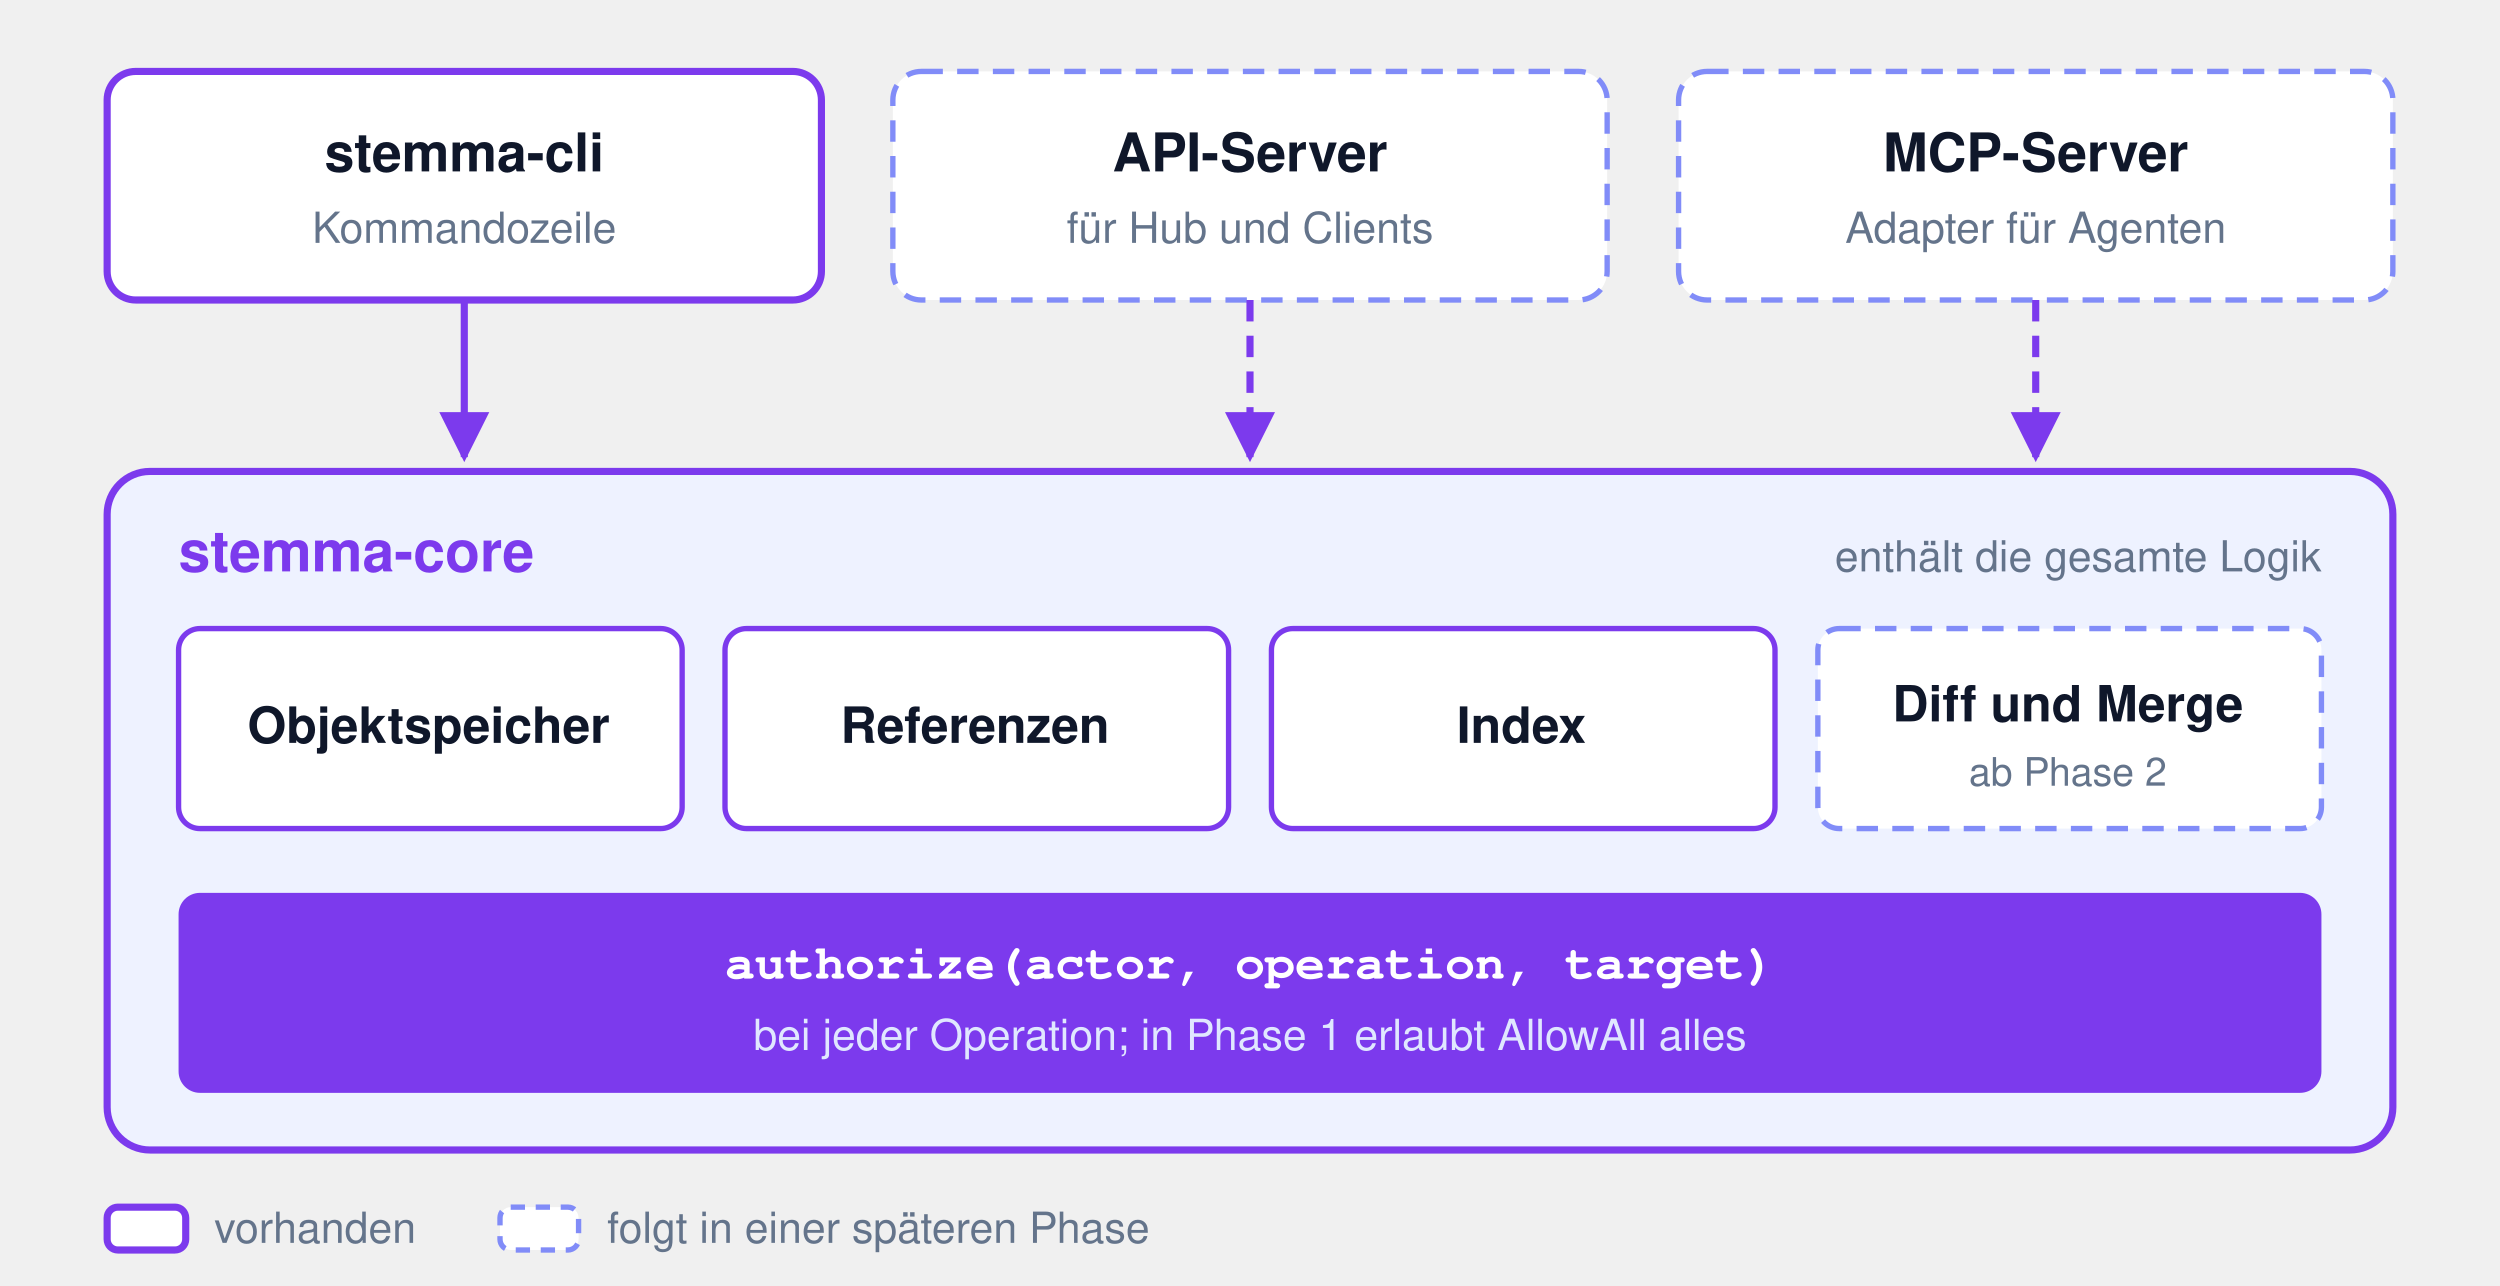
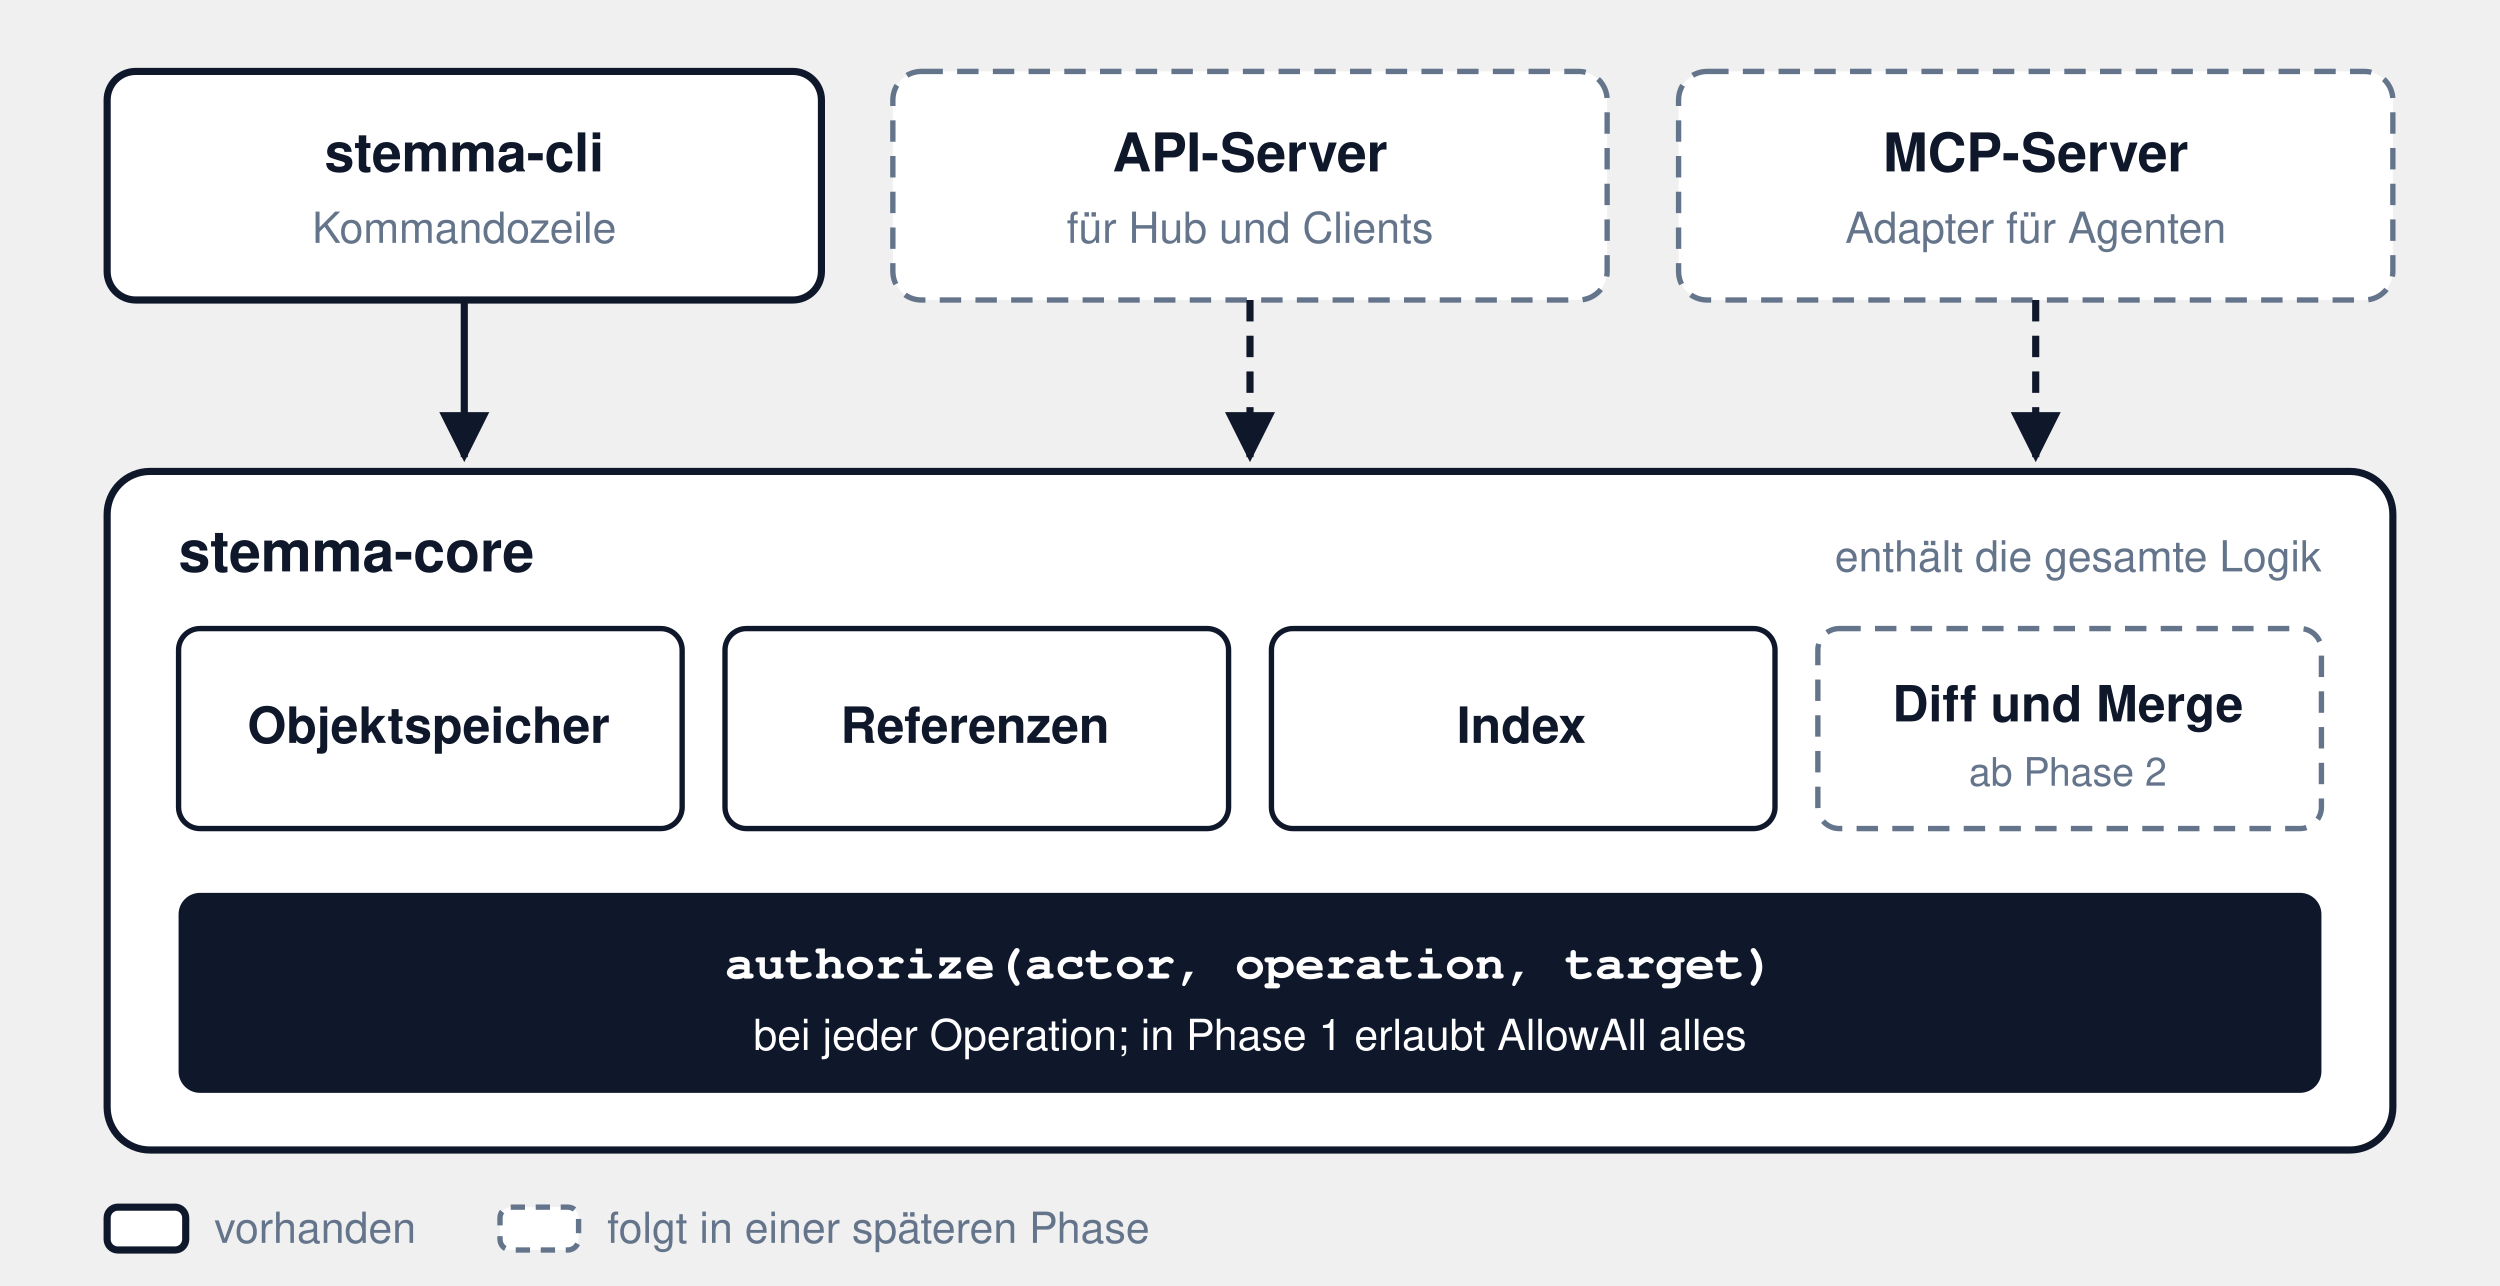
<svg xmlns="http://www.w3.org/2000/svg" viewBox="0 0 700 360" font-family="Helvetica, Arial, sans-serif">
  <defs>
    <marker id="arrow" viewBox="0 0 10 10" refX="9" refY="5" markerWidth="7" markerHeight="7" orient="auto">
-       <path d="M0,0 L10,5 L0,10 z" fill="#7C3AED" />
+       <path d="M0,0 L10,5 L0,10 z" fill="#0F172A" />
    </marker>
  </defs>
  <g stroke-width="1.5">
-     <rect x="30" y="20" width="200" height="64" rx="8" fill="#FFFFFF" stroke="#7C3AED" stroke-width="2" />
-     <rect x="250" y="20" width="200" height="64" rx="8" fill="#FFFFFF" stroke="#818CF8" stroke-dasharray="6 4" />
-     <rect x="470" y="20" width="200" height="64" rx="8" fill="#FFFFFF" stroke="#818CF8" stroke-dasharray="6 4" />
+     <rect x="30" y="20" width="200" height="64" rx="8" fill="#FFFFFF" stroke="#0F172A" stroke-width="2" />
+     <rect x="250" y="20" width="200" height="64" rx="8" fill="#FFFFFF" stroke="#64748B" stroke-dasharray="6 4" />
+     <rect x="470" y="20" width="200" height="64" rx="8" fill="#FFFFFF" stroke="#64748B" stroke-dasharray="6 4" />
  </g>
  <g text-anchor="middle">
    <text x="130" y="48" font-size="15" font-weight="bold" fill="#0F172A">stemma-cli</text>
    <text x="130" y="68" font-size="12" fill="#64748B">Kommandozeile</text>
    <text x="350" y="48" font-size="15" font-weight="bold" fill="#0F172A">API-Server</text>
    <text x="350" y="68" font-size="12" fill="#64748B">für Hub und Clients</text>
    <text x="570" y="48" font-size="15" font-weight="bold" fill="#0F172A">MCP-Server</text>
    <text x="570" y="68" font-size="12" fill="#64748B">Adapter für Agenten</text>
  </g>
-   <g stroke="#7C3AED" stroke-width="2" marker-end="url(#arrow)">
+   <g stroke="#0F172A" stroke-width="2" marker-end="url(#arrow)">
    <line x1="130" y1="84" x2="130" y2="128" />
    <line x1="350" y1="84" x2="350" y2="128" stroke-dasharray="6 4" />
    <line x1="570" y1="84" x2="570" y2="128" stroke-dasharray="6 4" />
  </g>
-   <rect x="30" y="132" width="640" height="190" rx="12" fill="#EEF2FF" stroke="#7C3AED" stroke-width="2" />
-   <text x="50" y="160" font-size="16" font-weight="bold" fill="#7C3AED">stemma-core</text>
+   <rect x="30" y="132" width="640" height="190" rx="12" fill="#FFFFFF" stroke="#0F172A" stroke-width="2" />
+   <text x="50" y="160" font-size="16" font-weight="bold" fill="#0F172A">stemma-core</text>
  <text x="650" y="160" font-size="12" fill="#64748B" text-anchor="end">enthält die gesamte Logik</text>
  <g stroke-width="1.5" fill="#FFFFFF">
-     <rect x="50" y="176" width="141" height="56" rx="6" stroke="#7C3AED" />
-     <rect x="203" y="176" width="141" height="56" rx="6" stroke="#7C3AED" />
-     <rect x="356" y="176" width="141" height="56" rx="6" stroke="#7C3AED" />
-     <rect x="509" y="176" width="141" height="56" rx="6" stroke="#818CF8" stroke-dasharray="6 4" />
+     <rect x="50" y="176" width="141" height="56" rx="6" stroke="#0F172A" />
+     <rect x="203" y="176" width="141" height="56" rx="6" stroke="#0F172A" />
+     <rect x="356" y="176" width="141" height="56" rx="6" stroke="#0F172A" />
+     <rect x="509" y="176" width="141" height="56" rx="6" stroke="#64748B" stroke-dasharray="6 4" />
  </g>
  <g text-anchor="middle" font-size="14" font-weight="bold" fill="#0F172A">
    <text x="120" y="208">Objektspeicher</text>
    <text x="273" y="208">Referenzen</text>
    <text x="426" y="208">Index</text>
    <text x="579" y="202">Diff und Merge</text>
  </g>
  <text x="579" y="220" text-anchor="middle" font-size="11" fill="#64748B">ab Phase 2</text>
-   <rect x="50" y="250" width="600" height="56" rx="6" fill="#7C3AED" />
+   <rect x="50" y="250" width="600" height="56" rx="6" fill="#0F172A" />
  <text x="350" y="274" text-anchor="middle" font-size="14" font-family="Courier, monospace" font-weight="bold" fill="#FFFFFF">authorize(actor, operation, target)</text>
-   <text x="350" y="294" text-anchor="middle" font-size="12" fill="#E0E7FF">bei jeder Operation; in Phase 1 erlaubt AllowAll alles</text>
+   <text x="350" y="294" text-anchor="middle" font-size="12" fill="#FFFFFF">bei jeder Operation; in Phase 1 erlaubt AllowAll alles</text>
  <g font-size="12" fill="#64748B">
-     <rect x="30" y="338" width="22" height="12" rx="3" fill="#FFFFFF" stroke="#7C3AED" stroke-width="2" />
+     <rect x="30" y="338" width="22" height="12" rx="3" fill="#FFFFFF" stroke="#0F172A" stroke-width="2" />
    <text x="60" y="348">vorhanden</text>
-     <rect x="140" y="338" width="22" height="12" rx="3" fill="#FFFFFF" stroke="#818CF8" stroke-width="1.5" stroke-dasharray="4 3" />
+     <rect x="140" y="338" width="22" height="12" rx="3" fill="#FFFFFF" stroke="#64748B" stroke-width="1.5" stroke-dasharray="4 3" />
    <text x="170" y="348">folgt in einer späteren Phase</text>
  </g>
</svg>
